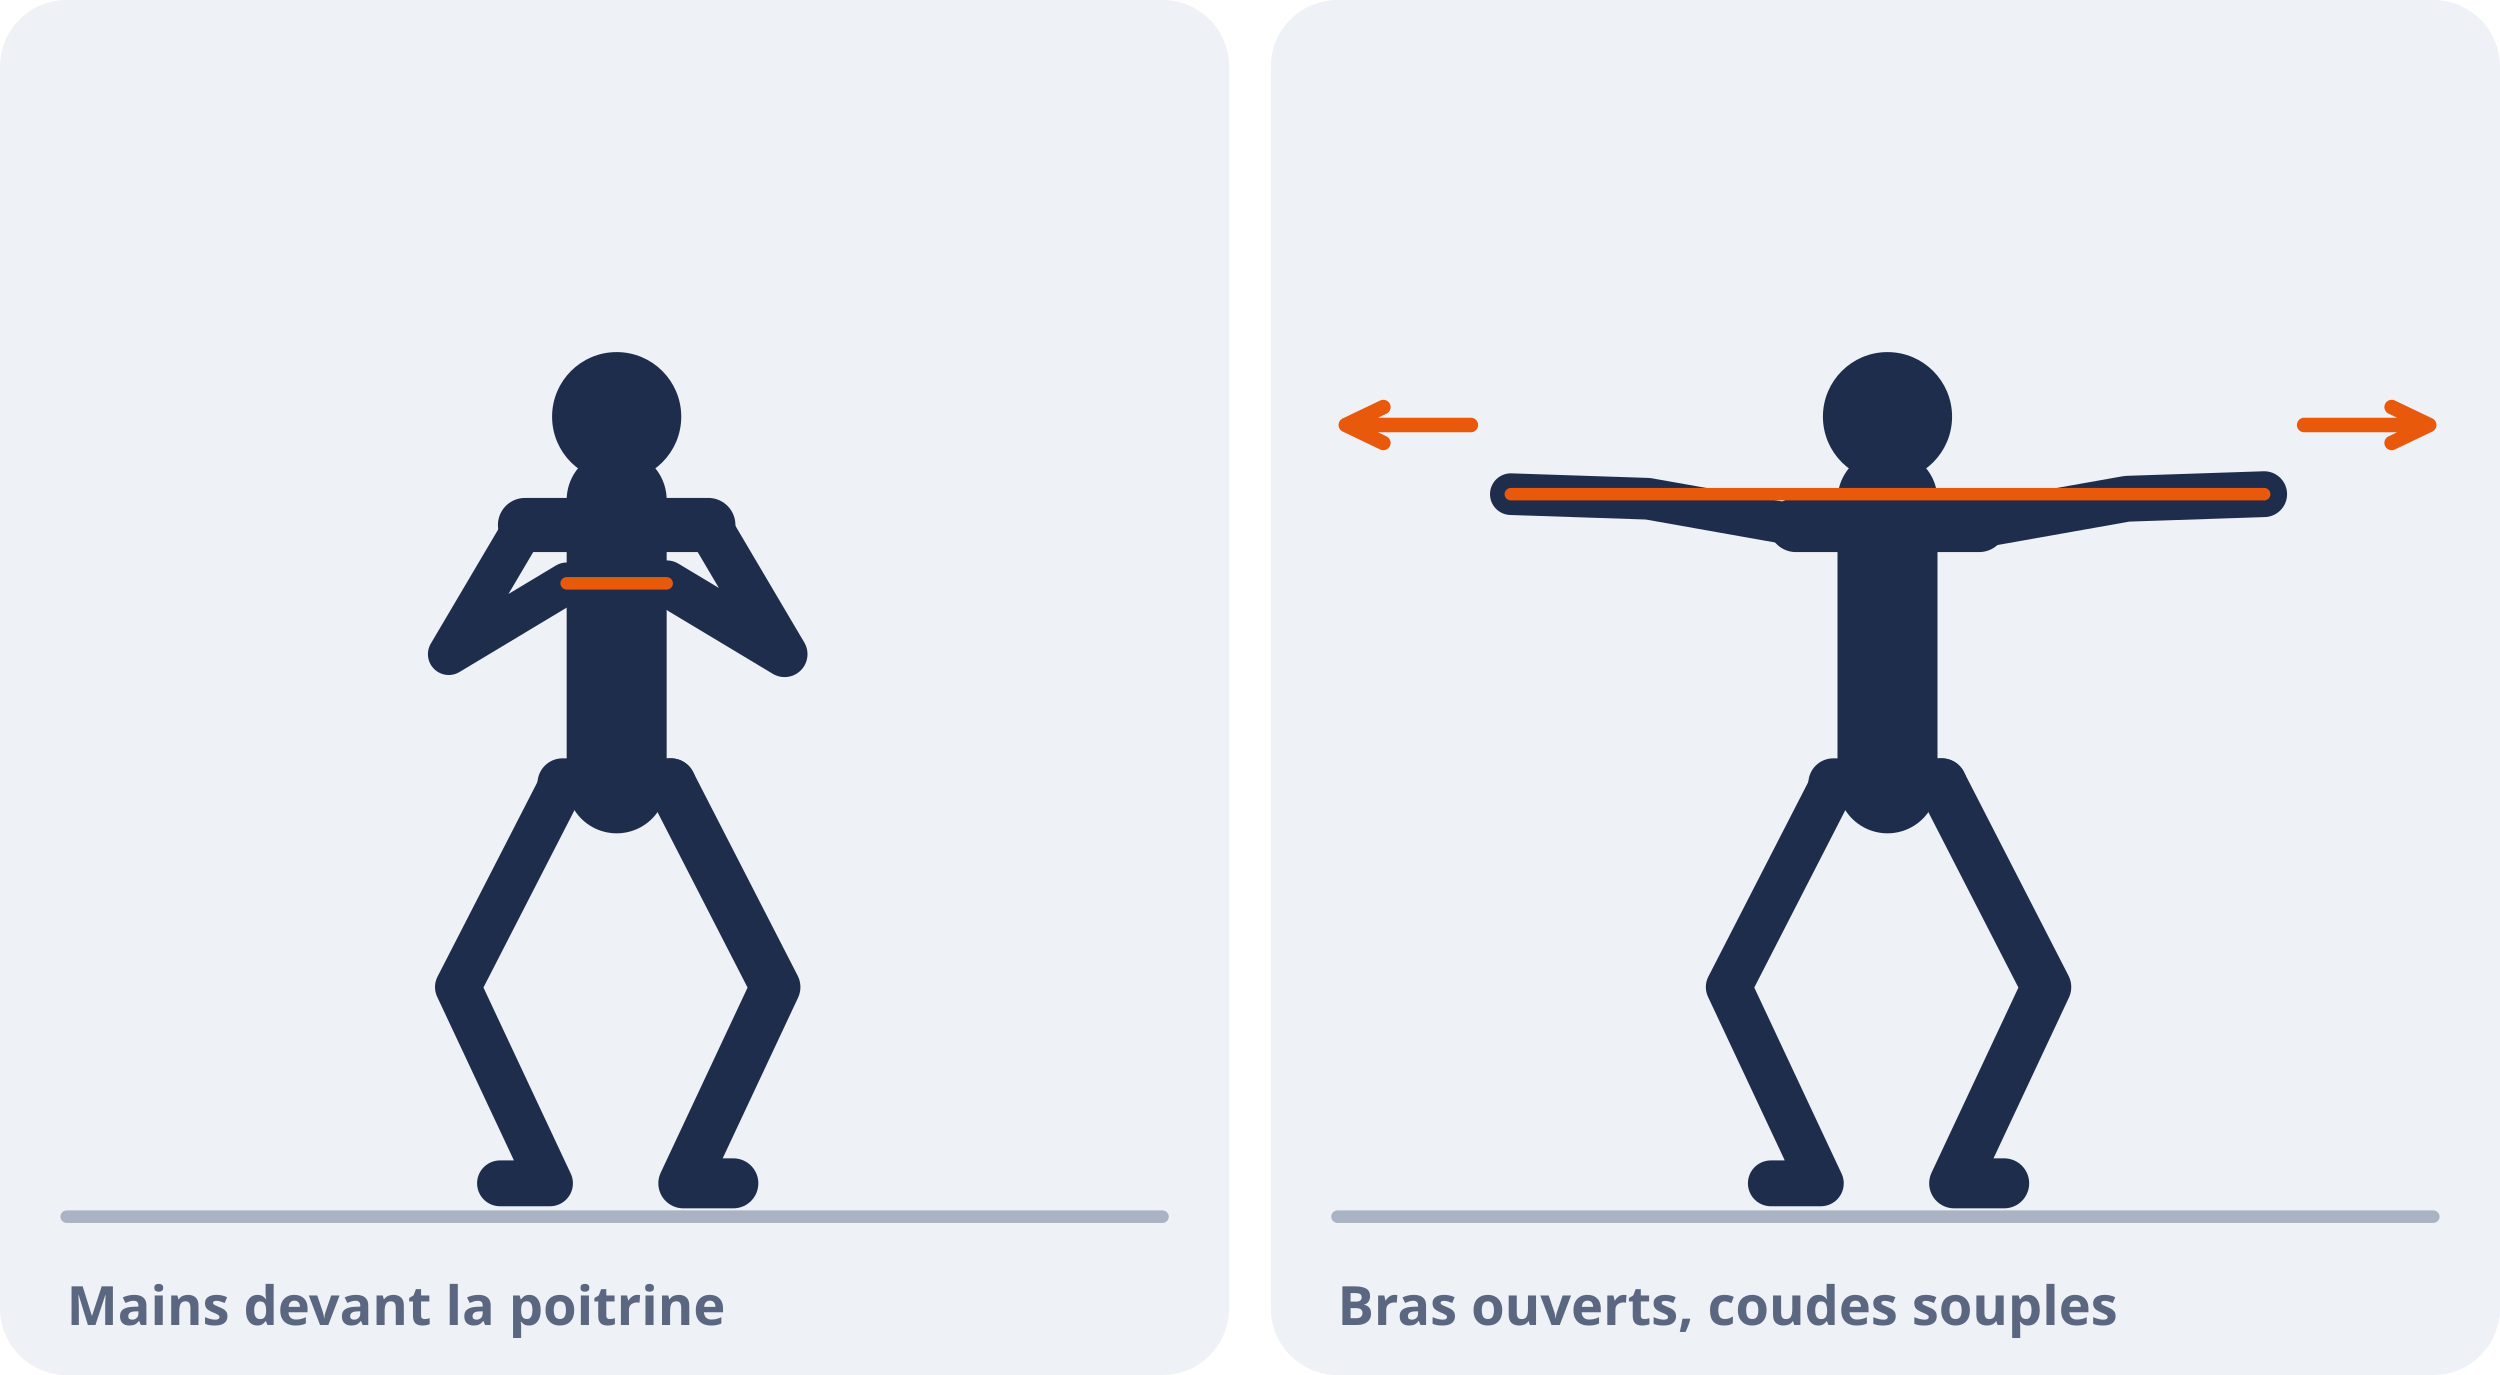
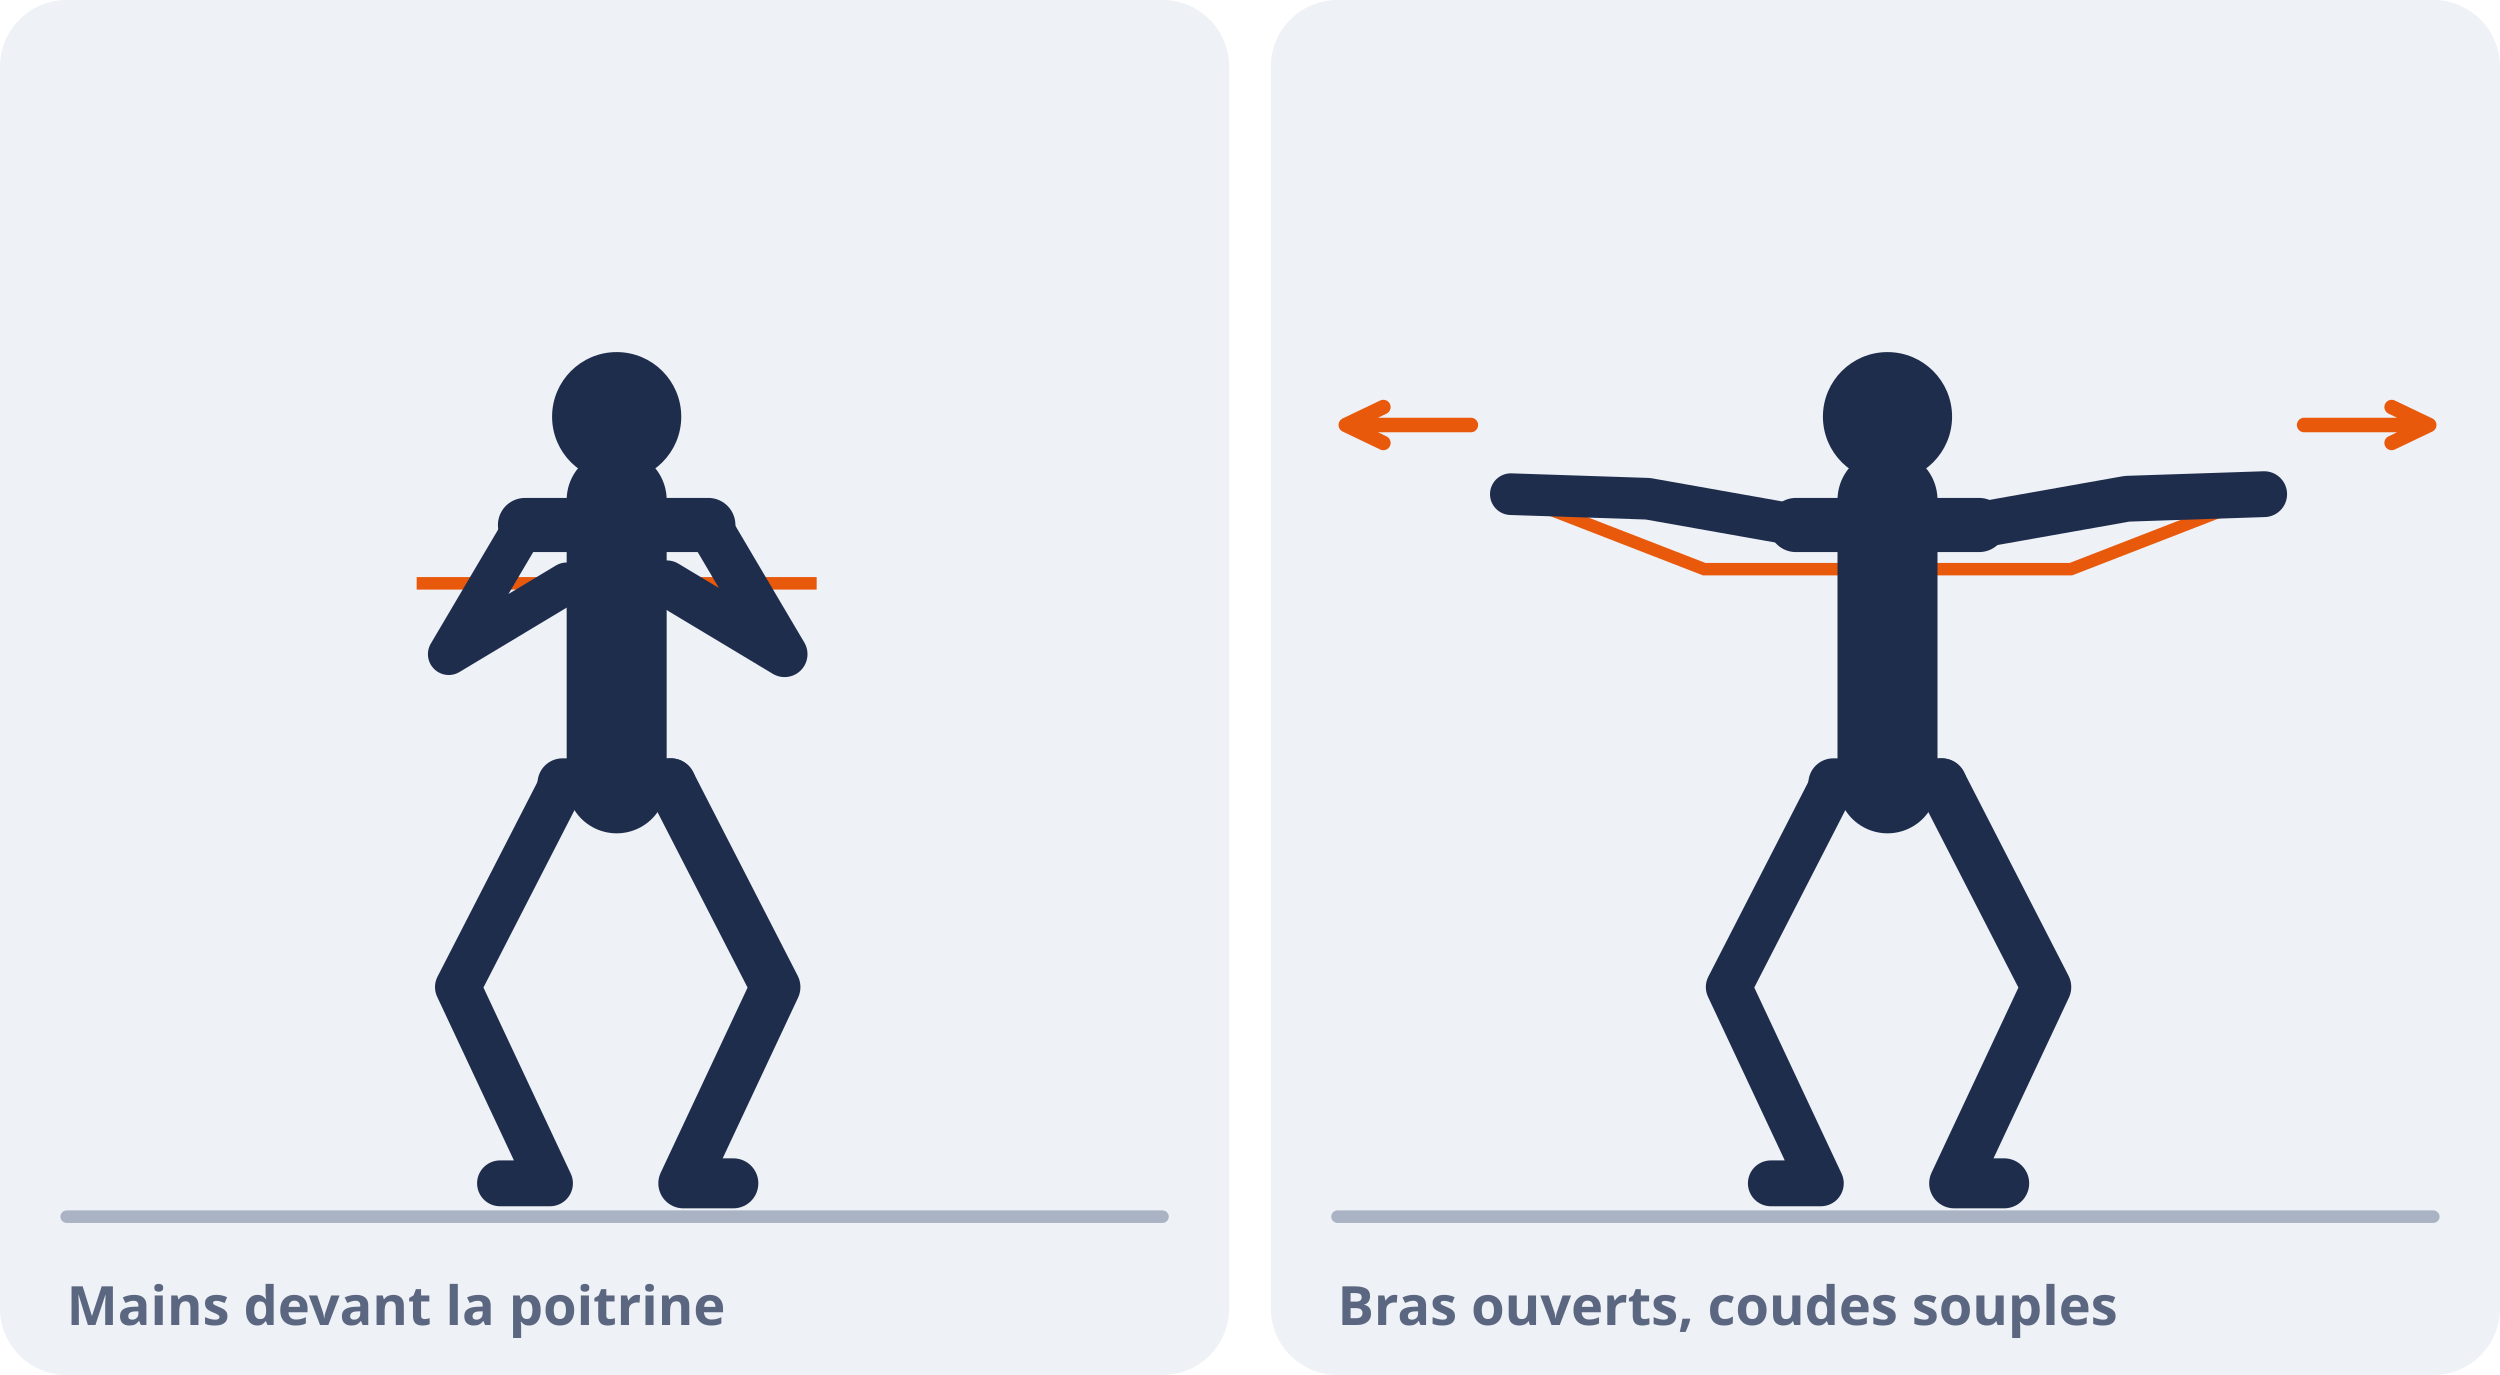
<svg xmlns="http://www.w3.org/2000/svg" viewBox="0 0 600 330" role="img" aria-labelledby="t">
  <style>.bg{fill:#eef1f6}.gr{stroke:#a9b3c4;stroke-width:3;stroke-linecap:round}.bn{stroke:#1f2d4d;fill:none;stroke-linecap:round;stroke-linejoin:round}.bf{stroke:#7f8cab;fill:none;stroke-linecap:round;stroke-linejoin:round}.bh{fill:#1f2d4d}.pr{fill:#c9d1de;stroke:#9aa5b8;stroke-width:1.5}.wb{fill:#dbe1ec}.prl{stroke:#9aa5b8;fill:none;stroke-linecap:round}.ac{stroke:#e8590c;fill:#e8590c;stroke-linecap:round}polyline.ac{fill:none}.arw{stroke:#e8590c;stroke-width:3.5;fill:none;stroke-linecap:round;stroke-linejoin:round}.arc{stroke:#e8590c;stroke-width:3;fill:none;stroke-dasharray:6 5}.tw{stroke:#e0a93c;fill:none;stroke-linecap:round;stroke-linejoin:round}.db{stroke:#4a5568}.dbi{stroke:#8793a8}.bag{fill:#3b7a57;stroke:#285a3f;stroke-width:1.5}.bagp{fill:#2f6849}.pl{fill:#4a5568;fill-opacity:.3;stroke:#4a5568;stroke-width:5}.plh{fill:#4a5568}.pl2{fill:#4a5568;stroke:#2d3748;stroke-width:1}.sf{stroke:#e0a93c;fill:none;stroke-linecap:round}.sb{fill:#8fb8de;fill-opacity:.6;stroke:#4f83b3;stroke-width:3}.mb{fill:#c9884a;stroke:#8a5a2b;stroke-width:2}.mbs{stroke:#8a5a2b;stroke-width:2;fill:none}.wh{fill:#4a5568;stroke:#2d3748;stroke-width:2}.whh{fill:#c9d1de}.vest{stroke:#2f9e8f;fill:none}.vestp{stroke:#1d6b60;fill:none}.bsd{fill:#4a7fb5;stroke:#2f5a86;stroke-width:2}.bsb{fill:#33415c;stroke:#1f2d4d;stroke-width:1.5}.lbl{font:600 13px system-ui,sans-serif;fill:#5b6780}@media (prefers-color-scheme:dark){.vest{stroke:#3fbfae}.vestp{stroke:#1d6b60}.bsd{fill:#5b93cb;stroke:#a9c8e8}.bsb{fill:#b5bfd3;stroke:#e8edf7}.sb{fill:#5d8fc0;fill-opacity:.55;stroke:#8fb8de}.mb{fill:#c9884a;stroke:#e8b07a}.mbs{stroke:#e8b07a}.wh{fill:#b5bfd3;stroke:#e8edf7}.whh{fill:#2d3750}.pl{fill:#b5bfd3;stroke:#b5bfd3}.plh{fill:#b5bfd3}.pl2{fill:#b5bfd3;stroke:#e8edf7}.sf{stroke:#d9b56a}.bg{fill:#1b2233}.gr{stroke:#4a5670}.bn{stroke:#e8edf7}.bf{stroke:#8a97b5}.bh{fill:#e8edf7}.pr{fill:#2d3750;stroke:#4a5670}.wb{fill:#252e44}.prl{stroke:#56637f}.ac{stroke:#ff8a3d;fill:#ff8a3d}.arw,.arc{stroke:#ff8a3d}.tw{stroke:#d9b56a}.db{stroke:#b5bfd3}.dbi{stroke:#7b87a0}.lbl{fill:#9fb0cf}}</style>
  <rect class="bg" x="0" y="0" width="295" height="330" rx="16" />
  <line class="gr" x1="16" y1="292" x2="279" y2="292" />
+   <polyline class="ac" stroke-width="3" points="136,140 100,140 196,140 160,140" />
  <polyline class="bn" stroke-width="12" points="135,188 161,188" />
  <polyline class="bn" stroke-width="13" points="126,126 170,126" />
  <polyline class="bn" stroke-width="10" points="126,126 107.7,157 136,140" />
  <polyline class="bn" stroke-width="11" points="135,188 109.9,236.9 132,284 120,284" />
  <polyline class="bn" stroke-width="24" points="148,188 148,120" />
  <polyline class="bn" stroke-width="12" points="161,188 186.1,236.9 164,284 176,284" />
  <polyline class="bn" stroke-width="11" points="170,126 188.3,157 160,140" />
  <circle class="bn bh" cx="148" cy="100" r="15" />
-   <polyline class="ac" stroke-width="3" points="136,140 160,140" />
  <text class="lbl" x="16" y="318">Mains devant la poitrine</text>
  <rect class="bg" x="305" y="0" width="295" height="330" rx="16" />
  <line class="gr" x1="321" y1="292" x2="584" y2="292" />
+   <polyline class="ac" stroke-width="3" points="362.6,118.6 409,136.6 497,136.6 543.4,118.6" />
  <polyline class="bn" stroke-width="12" points="440,188 466,188" />
  <polyline class="bn" stroke-width="13" points="431,126 475,126" />
  <polyline class="bn" stroke-width="10" points="431,126 395.5,119.7 362.6,118.6" />
  <polyline class="bn" stroke-width="11" points="440,188 414.9,236.9 437,284 425,284" />
  <polyline class="bn" stroke-width="24" points="453,188 453,120" />
  <polyline class="bn" stroke-width="12" points="466,188 491.1,236.9 469,284 481,284" />
  <polyline class="bn" stroke-width="11" points="475,126 510.5,119.7 543.4,118.6" />
  <circle class="bn bh" cx="453" cy="100" r="15" />
-   <polyline class="ac" stroke-width="3" points="362.6,118.6 543.4,118.6" />
  <path class="arw" d="M553,102 L583,102 M574,106.3 L583,102 L574,97.7" />
  <path class="arw" d="M353,102 L323,102 M332,97.7 L323,102 L332,106.3" />
  <text class="lbl" x="321" y="318">Bras ouverts, coudes souples</text>
</svg>
